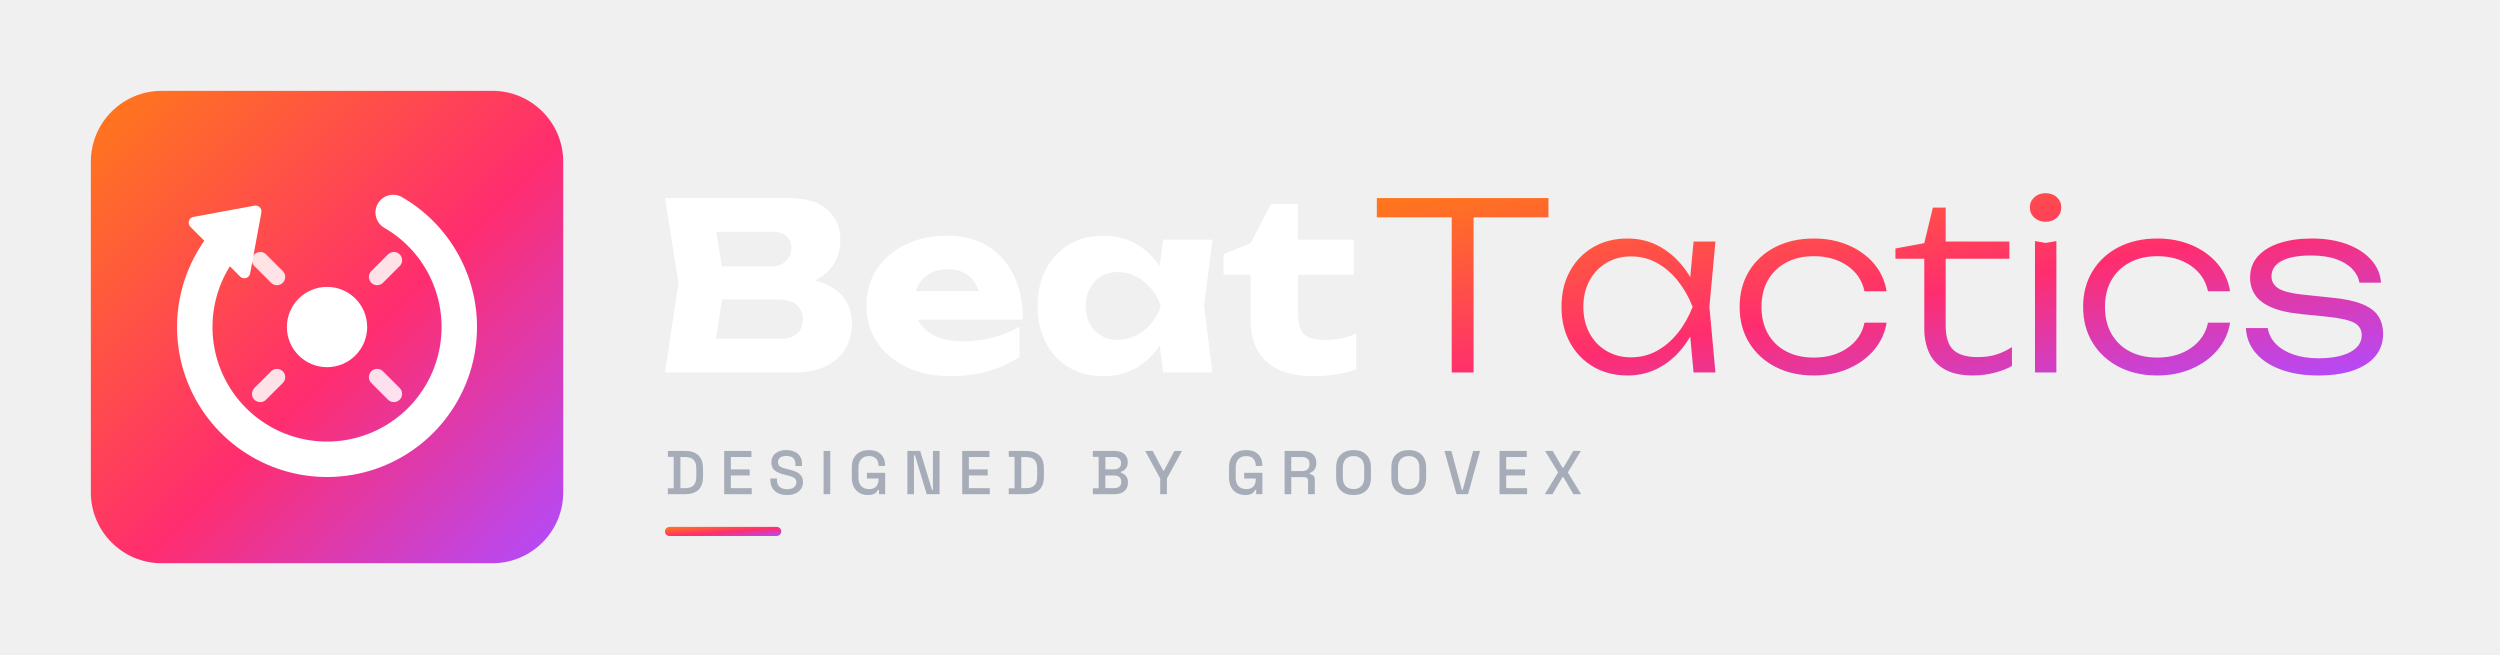
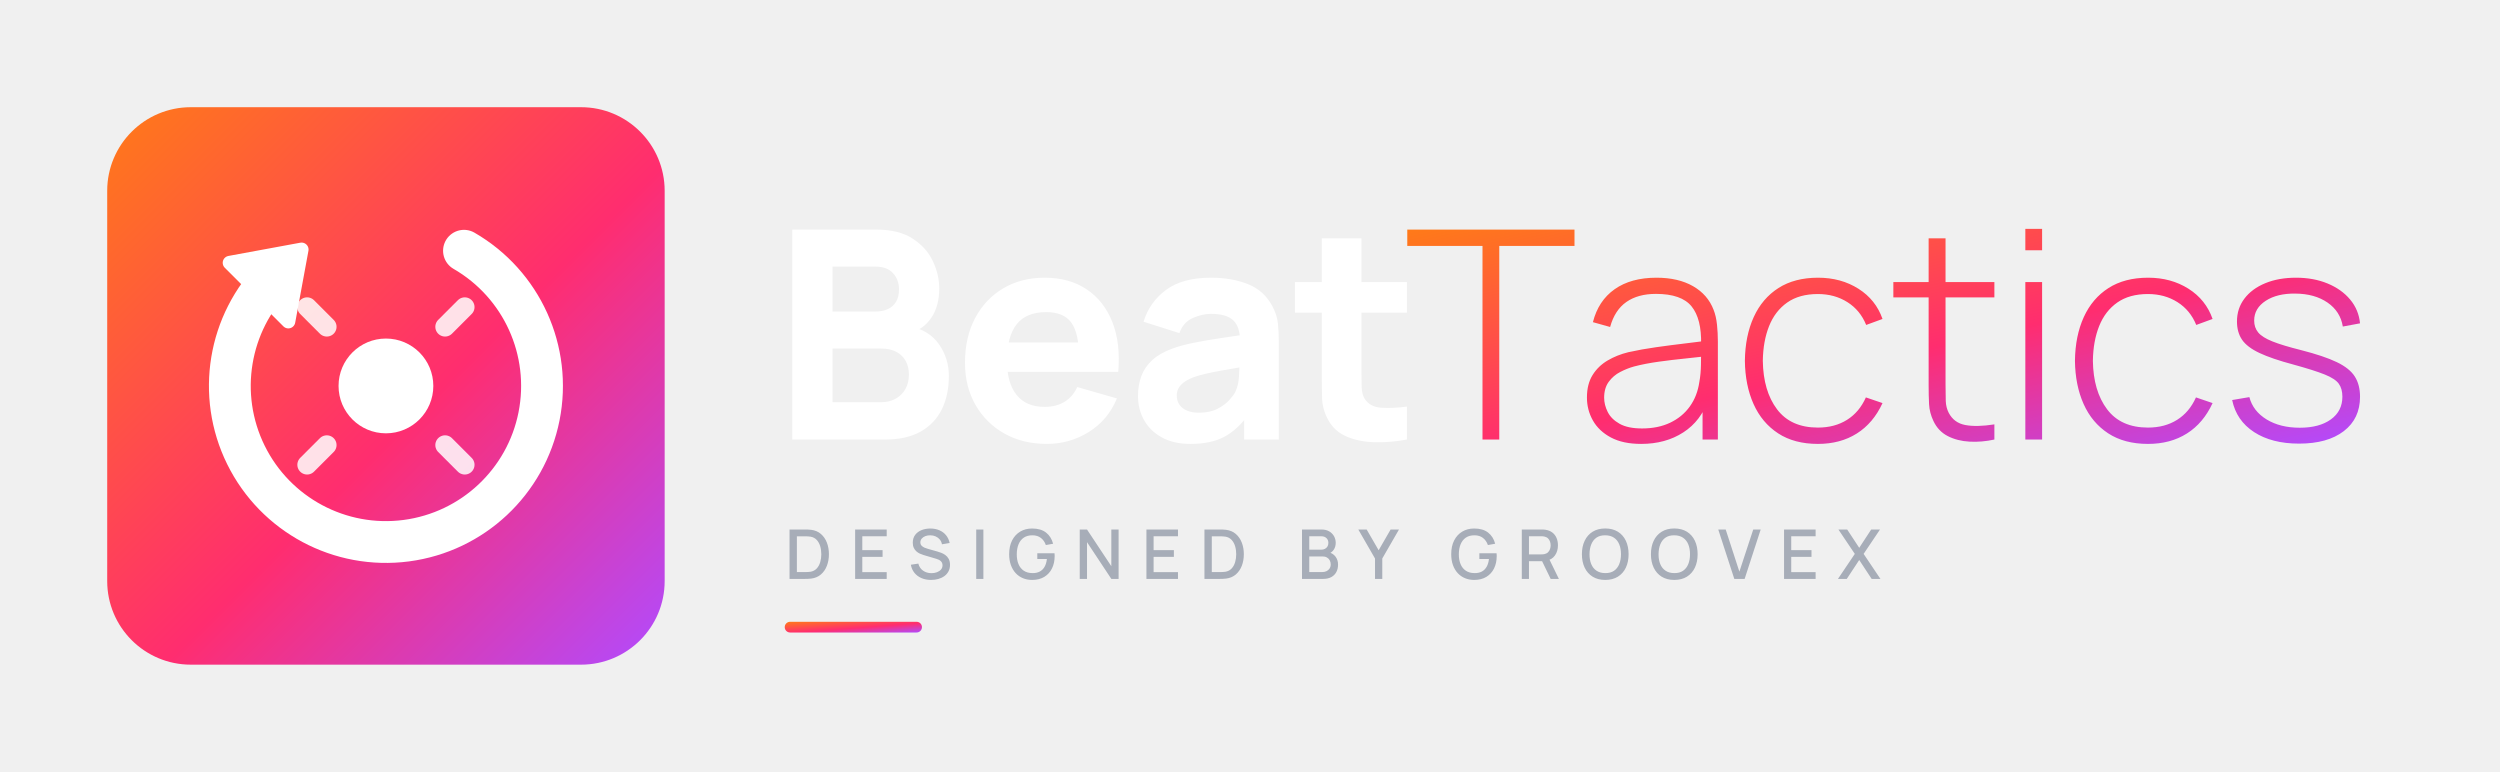
- <svg xmlns="http://www.w3.org/2000/svg" viewBox="0 0 1376 360" width="1376" height="360">
+ <svg xmlns="http://www.w3.org/2000/svg" viewBox="0 0 1166 360" width="1166" height="360">
  <defs>
    <linearGradient id="g" x1="0" y1="0" x2="1" y2="1">
      <stop offset="0" stop-color="#FF7A18" />
      <stop offset="0.55" stop-color="#FF2D6F" />
      <stop offset="1" stop-color="#B14BFF" />
    </linearGradient>
  </defs>
  <rect x="50" y="50" width="260" height="260" rx="39.0" fill="url(#g)" />
  <path d="M216.40,116.95 A72.8,72.8 0 1 1 128.52,128.52" fill="none" stroke="#FFFFFF" stroke-width="19.50" stroke-linecap="round" />
  <path d="M140.66,116.39 L107.12,122.57 L134.48,149.92 Z" fill="#FFFFFF" stroke="#FFFFFF" stroke-width="6.50" stroke-linejoin="round" />
  <circle cx="180" cy="180" r="22.10" fill="#FFFFFF" />
  <line x1="207.58" y1="207.58" x2="216.77" y2="216.77" stroke="#FFFFFF" stroke-width="9.10" stroke-linecap="round" opacity="0.85" />
  <line x1="152.42" y1="207.58" x2="143.23" y2="216.77" stroke="#FFFFFF" stroke-width="9.10" stroke-linecap="round" opacity="0.85" />
  <line x1="152.42" y1="152.42" x2="143.23" y2="143.23" stroke="#FFFFFF" stroke-width="9.10" stroke-linecap="round" opacity="0.85" />
  <line x1="207.58" y1="152.42" x2="216.77" y2="143.23" stroke="#FFFFFF" stroke-width="9.10" stroke-linecap="round" opacity="0.85" />
-   <path d="M433.984 158.024 436.16 153.032Q447.296 153.288 454.528 156.424Q461.76 159.56 465.344 165.128Q468.928 170.696 468.928 177.992Q468.928 185.8 465.344 191.88Q461.76 197.96 454.656 201.48Q447.552 205.0 436.928 205.0H366.016L373.44 155.72L366.016 109.0H434.368Q447.68 109.0 455.104 115.208Q462.528 121.416 462.528 132.424Q462.528 138.44 459.712 143.944Q456.896 149.448 450.688 153.224Q444.48 157.0 433.984 158.024ZM392.256 198.856 382.016 186.44H429.76Q435.52 186.44 438.72 183.624Q441.92 180.808 441.92 175.816Q441.92 170.824 438.464 167.816Q435.008 164.808 428.224 164.808H388.8V146.632H424.64Q429.248 146.632 432.384 143.88Q435.52 141.128 435.52 136.392Q435.52 132.552 432.832 130.056Q430.144 127.56 425.152 127.56H382.144L392.256 115.144L398.784 155.72ZM523.072 207.048Q509.76 207.048 499.328 202.184Q488.896 197.32 482.88 188.552Q476.864 179.784 476.864 168.136Q476.864 156.744 482.624 148.104Q488.384 139.464 498.432 134.6Q508.48 129.736 521.152 129.736Q534.336 129.736 543.616 135.432Q552.896 141.128 557.952 151.496Q563.008 161.864 563.008 175.944H497.984V160.2H548.288L539.712 165.704Q539.2 160.072 536.896 156.168Q534.592 152.264 530.816 150.216Q527.04 148.168 521.792 148.168Q516.032 148.168 511.936 150.472Q507.84 152.776 505.536 156.808Q503.232 160.84 503.232 166.216Q503.232 173.128 506.368 177.928Q509.504 182.728 515.584 185.288Q521.664 187.848 530.496 187.848Q538.56 187.848 546.56 185.736Q554.56 183.624 561.088 179.784V196.424Q553.536 201.544 543.872 204.296Q534.208 207.048 523.072 207.048ZM640.192 205.0 636.864 178.632 640.32 168.52 636.864 158.408 640.192 131.912H667.328L662.72 168.392L667.328 205.0ZM646.336 168.52Q644.544 180.04 639.232 188.744Q633.92 197.448 625.792 202.248Q617.664 207.048 607.296 207.048Q596.544 207.048 588.416 202.248Q580.288 197.448 575.68 188.68Q571.072 179.912 571.072 168.52Q571.072 156.872 575.68 148.168Q580.288 139.464 588.416 134.6Q596.544 129.736 607.296 129.736Q617.664 129.736 625.792 134.536Q633.92 139.336 639.296 147.976Q644.672 156.616 646.336 168.52ZM597.568 168.52Q597.568 173.896 599.808 178.12Q602.048 182.344 606.016 184.712Q609.984 187.08 615.104 187.08Q620.48 187.08 625.216 184.712Q629.952 182.344 633.536 178.12Q637.12 173.896 638.912 168.52Q637.12 163.016 633.536 158.792Q629.952 154.568 625.216 152.136Q620.48 149.704 615.104 149.704Q609.984 149.704 606.016 152.136Q602.048 154.568 599.808 158.792Q597.568 163.016 597.568 168.52ZM673.472 151.24V139.848L688.32 133.832L699.584 112.2H714.432V131.912H745.152V151.24H714.432V172.744Q714.432 180.68 717.632 183.88Q720.832 187.08 729.28 187.08Q734.656 187.08 738.816 186.12Q742.976 185.16 746.432 183.624V203.336Q742.592 204.744 736.32 205.896Q730.048 207.048 723.392 207.048Q711.232 207.048 703.488 203.336Q695.744 199.624 692.032 192.648Q688.32 185.672 688.32 176.328V151.24Z" fill="#FFFFFF" />
-   <path d="M799.024 114.76H811.056V205.0H799.024ZM757.808 109.0H852.272V119.624H757.808ZM932.144 205.0 929.584 177.736 932.784 168.904 929.584 160.2 932.144 132.936H944.176L940.848 168.904L944.176 205.0ZM936.752 168.904Q933.936 180.168 928.112 188.68Q922.288 197.192 914.032 201.928Q905.776 206.664 895.792 206.664Q885.168 206.664 876.976 201.864Q868.784 197.064 864.112 188.552Q859.44 180.04 859.44 168.904Q859.44 157.64 864.112 149.192Q868.784 140.744 876.976 136.008Q885.168 131.272 895.792 131.272Q905.776 131.272 914.032 136.008Q922.288 140.744 928.176 149.192Q934.064 157.64 936.752 168.904ZM871.472 168.904Q871.472 177.096 874.864 183.368Q878.256 189.64 884.208 193.16Q890.16 196.68 897.712 196.68Q905.392 196.68 911.856 193.16Q918.32 189.64 923.376 183.368Q928.432 177.096 931.632 168.904Q928.432 160.712 923.376 154.44Q918.32 148.168 911.856 144.648Q905.392 141.128 897.712 141.128Q890.16 141.128 884.208 144.648Q878.256 148.168 874.864 154.44Q871.472 160.712 871.472 168.904ZM1038.384 177.608Q1036.976 186.184 1031.408 192.712Q1025.84 199.24 1017.264 202.952Q1008.688 206.664 998.32 206.664Q986.288 206.664 977.072 201.864Q967.856 197.064 962.672 188.552Q957.488 180.04 957.488 168.904Q957.488 157.768 962.672 149.256Q967.856 140.744 977.072 136.008Q986.288 131.272 998.32 131.272Q1008.688 131.272 1017.264 134.92Q1025.84 138.568 1031.408 145.096Q1036.976 151.624 1038.384 160.328H1026.224Q1024.304 151.368 1016.688 146.184Q1009.072 141.0 998.32 141.0Q989.616 141.0 983.152 144.456Q976.688 147.912 973.104 154.12Q969.52 160.328 969.52 168.904Q969.52 177.48 973.104 183.752Q976.688 190.024 983.152 193.416Q989.616 196.808 998.32 196.808Q1009.2 196.808 1016.816 191.56Q1024.432 186.312 1026.224 177.608ZM1043.248 142.408V136.776L1059.12 133.832L1063.856 114.248H1070.896V132.936H1105.968V142.408H1070.896V179.016Q1070.896 188.744 1075.184 192.648Q1079.472 196.552 1088.432 196.552Q1094.32 196.552 1098.736 195.144Q1103.152 193.736 1107.376 191.048V201.416Q1104.304 203.336 1098.352 205.0Q1092.4 206.664 1086.0 206.664Q1076.272 206.664 1070.32 203.272Q1064.368 199.88 1061.744 194.056Q1059.12 188.232 1059.12 180.808V142.408ZM1120.048 132.68 1125.936 133.704 1131.824 132.68V205.0H1120.048ZM1125.808 122.056Q1122.224 122.056 1119.728 119.816Q1117.232 117.576 1117.232 114.12Q1117.232 110.792 1119.728 108.552Q1122.224 106.312 1125.808 106.312Q1129.648 106.312 1132.08 108.552Q1134.512 110.792 1134.512 114.12Q1134.512 117.576 1132.08 119.816Q1129.648 122.056 1125.808 122.056ZM1227.44 177.608Q1226.032 186.184 1220.464 192.712Q1214.896 199.24 1206.32 202.952Q1197.744 206.664 1187.376 206.664Q1175.344 206.664 1166.128 201.864Q1156.912 197.064 1151.728 188.552Q1146.544 180.04 1146.544 168.904Q1146.544 157.768 1151.728 149.256Q1156.912 140.744 1166.128 136.008Q1175.344 131.272 1187.376 131.272Q1197.744 131.272 1206.32 134.92Q1214.896 138.568 1220.464 145.096Q1226.032 151.624 1227.44 160.328H1215.28Q1213.36 151.368 1205.744 146.184Q1198.128 141.0 1187.376 141.0Q1178.672 141.0 1172.208 144.456Q1165.744 147.912 1162.16 154.12Q1158.576 160.328 1158.576 168.904Q1158.576 177.48 1162.16 183.752Q1165.744 190.024 1172.208 193.416Q1178.672 196.808 1187.376 196.808Q1198.256 196.808 1205.872 191.56Q1213.488 186.312 1215.28 177.608ZM1311.664 183.88Q1311.664 190.792 1307.504 195.912Q1303.344 201.032 1295.344 203.848Q1287.344 206.664 1275.952 206.664Q1264.304 206.664 1255.408 203.4Q1246.512 200.136 1241.52 194.248Q1236.528 188.36 1236.144 180.552H1248.176Q1248.944 185.544 1252.656 189.32Q1256.368 193.096 1262.384 195.144Q1268.4 197.192 1276.08 197.192Q1287.216 197.192 1293.552 193.8Q1299.888 190.408 1299.888 184.52Q1299.888 179.912 1295.792 177.672Q1291.696 175.432 1280.56 174.28L1266.608 172.872Q1256.24 171.848 1250.032 169.096Q1243.824 166.344 1241.136 162.184Q1238.448 158.024 1238.448 152.904Q1238.448 145.864 1242.736 141.064Q1247.024 136.264 1254.704 133.768Q1262.384 131.272 1272.496 131.272Q1283.248 131.272 1291.632 134.344Q1300.016 137.416 1305.008 142.92Q1310 148.424 1310.512 155.592H1298.608Q1297.968 151.496 1294.768 148.104Q1291.568 144.712 1285.872 142.664Q1280.176 140.616 1271.856 140.616Q1261.616 140.616 1255.92 143.56Q1250.224 146.504 1250.224 152.136Q1250.224 156.232 1253.936 158.664Q1257.648 161.096 1267.12 162.12L1282.992 163.784Q1293.872 164.808 1300.144 167.368Q1306.416 169.928 1309.04 174.024Q1311.664 178.12 1311.664 183.88Z" fill="url(#g)" />
-   <path d="M367.598 272.0V268.736H370.794V251.464H367.598V248.2H377.118Q381.878 248.2 384.411 250.614Q386.944 253.028 386.944 257.89V262.344Q386.944 267.206 384.411 269.603Q381.878 272.0 377.118 272.0ZM374.5 268.668H377.152Q380.246 268.668 381.742 267.104Q383.238 265.54 383.238 262.446V257.754Q383.238 254.626 381.742 253.096Q380.246 251.566 377.152 251.566H374.5ZM398.592 272.0V248.2H413.586V251.532H402.264V258.366H412.634V261.698H402.264V268.668H413.756V272.0ZM433.19 272.476Q430.504 272.476 428.43 271.524Q426.356 270.572 425.183 268.719Q424.01 266.866 424.01 264.214V263.364H427.648V264.214Q427.648 266.73 429.161 267.988Q430.674 269.246 433.19 269.246Q435.74 269.246 437.032 268.175Q438.324 267.104 438.324 265.404Q438.324 264.282 437.712 263.568Q437.1 262.854 435.978 262.429Q434.856 262.004 433.292 261.63L432.034 261.324Q429.756 260.78 428.073 259.981Q426.39 259.182 425.472 257.856Q424.554 256.53 424.554 254.456Q424.554 252.348 425.591 250.852Q426.628 249.356 428.464 248.54Q430.3 247.724 432.782 247.724Q435.264 247.724 437.219 248.574Q439.174 249.424 440.296 251.09Q441.418 252.756 441.418 255.272V256.496H437.78V255.272Q437.78 253.742 437.151 252.79Q436.522 251.838 435.4 251.396Q434.278 250.954 432.782 250.954Q430.606 250.954 429.399 251.855Q428.192 252.756 428.192 254.354Q428.192 255.442 428.719 256.139Q429.246 256.836 430.266 257.278Q431.286 257.72 432.816 258.06L434.074 258.366Q436.386 258.876 438.154 259.675Q439.922 260.474 440.942 261.834Q441.962 263.194 441.962 265.336Q441.962 267.478 440.891 269.076Q439.82 270.674 437.848 271.575Q435.876 272.476 433.19 272.476ZM453.304 272.0V248.2H456.976V272.0ZM477.702 272.476Q475.152 272.476 473.146 271.371Q471.14 270.266 469.984 268.124Q468.828 265.982 468.828 262.888V257.312Q468.828 252.654 471.378 250.189Q473.928 247.724 478.28 247.724Q482.564 247.724 484.876 250.053Q487.188 252.382 487.188 256.292V256.462H483.55V256.19Q483.55 254.728 482.972 253.555Q482.394 252.382 481.238 251.702Q480.082 251.022 478.28 251.022Q475.56 251.022 474.03 252.671Q472.5 254.32 472.5 257.244V262.956Q472.5 265.846 474.03 267.529Q475.56 269.212 478.314 269.212Q481.034 269.212 482.292 267.716Q483.55 266.22 483.55 263.84V263.398H477.158V260.236H487.188V272.0H483.788V269.586H483.244Q482.938 270.232 482.343 270.912Q481.748 271.592 480.643 272.034Q479.538 272.476 477.702 272.476ZM499.414 272.0V248.2H506.486L512.946 269.552H513.49V248.2H517.128V272.0H510.056L503.596 250.614H503.052V272.0ZM529.592 272.0V248.2H544.586V251.532H533.264V258.366H543.634V261.698H533.264V268.668H544.756V272.0ZM555.214 272.0V268.736H558.41V251.464H555.214V248.2H564.734Q569.494 248.2 572.027 250.614Q574.56 253.028 574.56 257.89V262.344Q574.56 267.206 572.027 269.603Q569.494 272.0 564.734 272.0ZM562.116 268.668H564.768Q567.862 268.668 569.358 267.104Q570.854 265.54 570.854 262.446V257.754Q570.854 254.626 569.358 253.096Q567.862 251.566 564.768 251.566H562.116ZM601.494 272.0V268.736H604.69V251.464H601.494V248.2H613.564Q615.706 248.2 617.304 248.931Q618.902 249.662 619.803 251.005Q620.704 252.348 620.704 254.184V254.524Q620.704 256.156 620.092 257.21Q619.48 258.264 618.613 258.842Q617.746 259.42 616.964 259.658V260.202Q617.746 260.406 618.647 261.001Q619.548 261.596 620.177 262.65Q620.806 263.704 620.806 265.404V265.744Q620.806 267.716 619.888 269.11Q618.97 270.504 617.355 271.252Q615.74 272.0 613.632 272.0ZM608.396 268.668H613.19Q615.026 268.668 616.08 267.784Q617.134 266.9 617.134 265.336V265.03Q617.134 263.466 616.097 262.582Q615.06 261.698 613.19 261.698H608.396ZM608.396 258.332H613.19Q614.924 258.332 615.978 257.465Q617.032 256.598 617.032 255.102V254.762Q617.032 253.266 615.995 252.399Q614.958 251.532 613.19 251.532H608.396ZM638.574 272.0V263.364L630.312 248.2H634.46L640.172 258.978H640.682L646.394 248.2H650.542L642.28 263.364V272.0ZM685.33 272.476Q682.78 272.476 680.774 271.371Q678.768 270.266 677.612 268.124Q676.456 265.982 676.456 262.888V257.312Q676.456 252.654 679.006 250.189Q681.556 247.724 685.908 247.724Q690.192 247.724 692.504 250.053Q694.816 252.382 694.816 256.292V256.462H691.178V256.19Q691.178 254.728 690.6 253.555Q690.022 252.382 688.866 251.702Q687.71 251.022 685.908 251.022Q683.188 251.022 681.658 252.671Q680.128 254.32 680.128 257.244V262.956Q680.128 265.846 681.658 267.529Q683.188 269.212 685.942 269.212Q688.662 269.212 689.92 267.716Q691.178 266.22 691.178 263.84V263.398H684.786V260.236H694.816V272.0H691.416V269.586H690.872Q690.566 270.232 689.971 270.912Q689.376 271.592 688.271 272.034Q687.166 272.476 685.33 272.476ZM707.042 272.0V248.2H717.038Q719.248 248.2 720.931 248.965Q722.614 249.73 723.549 251.158Q724.484 252.586 724.484 254.558V254.932Q724.484 257.176 723.413 258.519Q722.342 259.862 720.812 260.406V260.95Q722.104 261.018 722.886 261.817Q723.668 262.616 723.668 264.112V272.0H719.962V264.622Q719.962 263.704 719.486 263.16Q719.01 262.616 717.956 262.616H710.714V272.0ZM710.714 259.284H716.63Q718.602 259.284 719.69 258.281Q720.778 257.278 720.778 255.544V255.272Q720.778 253.538 719.707 252.535Q718.636 251.532 716.63 251.532H710.714ZM744.972 272.476Q740.586 272.476 738.002 270.011Q735.418 267.546 735.418 262.888V257.312Q735.418 252.654 738.002 250.189Q740.586 247.724 744.972 247.724Q749.358 247.724 751.959 250.189Q754.56 252.654 754.56 257.312V262.888Q754.56 267.546 751.959 270.011Q749.358 272.476 744.972 272.476ZM744.972 269.178Q747.794 269.178 749.324 267.529Q750.854 265.88 750.854 263.024V257.176Q750.854 254.32 749.324 252.671Q747.794 251.022 744.972 251.022Q742.218 251.022 740.654 252.671Q739.09 254.32 739.09 257.176V263.024Q739.09 265.88 740.654 267.529Q742.218 269.178 744.972 269.178ZM775.354 272.476Q770.968 272.476 768.384 270.011Q765.8 267.546 765.8 262.888V257.312Q765.8 252.654 768.384 250.189Q770.968 247.724 775.354 247.724Q779.74 247.724 782.341 250.189Q784.942 252.654 784.942 257.312V262.888Q784.942 267.546 782.341 270.011Q779.74 272.476 775.354 272.476ZM775.354 269.178Q778.176 269.178 779.706 267.529Q781.236 265.88 781.236 263.024V257.176Q781.236 254.32 779.706 252.671Q778.176 251.022 775.354 251.022Q772.6 251.022 771.036 252.671Q769.472 254.32 769.472 257.176V263.024Q769.472 265.88 771.036 267.529Q772.6 269.178 775.354 269.178ZM801.656 272.0 795.026 248.2H798.834L804.614 269.688H805.056L810.802 248.2H814.61L808.014 272.0ZM825.34 272.0V248.2H840.334V251.532H829.012V258.366H839.382V261.698H829.012V268.668H840.504V272.0ZM850.282 272.0 857.592 259.998 850.384 248.2H854.6L859.972 257.38H860.516L865.922 248.2H870.138L862.93 259.998L870.24 272.0H865.99L860.516 262.616H859.972L854.498 272.0Z" fill="#A7ADB8" />
+   <path d="M369.52 205.0V107.08H408.688Q419.16 107.08 425.62 111.262Q432.08 115.444 435.072 121.768Q438.064 128.092 438.064 134.552Q438.064 142.78 434.358 148.22Q430.652 153.66 424.192 155.496V152.096Q433.372 154.0 437.962 160.596Q442.552 167.192 442.552 175.352Q442.552 184.124 439.322 190.788Q436.092 197.452 429.496 201.226Q422.9 205.0 412.904 205.0ZM388.288 187.592H411.0Q414.74 187.592 417.664 185.994Q420.588 184.396 422.254 181.506Q423.92 178.616 423.92 174.672Q423.92 171.204 422.492 168.484Q421.064 165.764 418.174 164.166Q415.284 162.568 411.0 162.568H388.288ZM388.288 145.296H408.416Q411.544 145.296 413.992 144.208Q416.44 143.12 417.868 140.842Q419.296 138.564 419.296 134.96Q419.296 130.472 416.508 127.412Q413.72 124.352 408.416 124.352H388.288ZM488.288 207.04Q477.0 207.04 468.398 202.178Q459.796 197.316 454.934 188.782Q450.072 180.248 450.072 169.232Q450.072 157.196 454.832 148.288Q459.592 139.38 467.956 134.45Q476.32 129.52 487.2 129.52Q498.76 129.52 506.852 134.96Q514.944 140.4 518.82 150.26Q522.696 160.12 521.54 173.448H503.248V166.648Q503.248 155.428 499.678 150.498Q496.108 145.568 488.016 145.568Q478.564 145.568 474.11 151.314Q469.656 157.06 469.656 168.28Q469.656 178.548 474.11 184.158Q478.564 189.768 487.2 189.768Q492.64 189.768 496.516 187.388Q500.392 185.008 502.432 180.52L520.928 185.824Q516.78 195.888 507.838 201.464Q498.896 207.04 488.288 207.04ZM463.944 173.448V159.712H512.632V173.448ZM555.24 207.04Q547.352 207.04 541.878 204.014Q536.404 200.988 533.582 195.922Q530.76 190.856 530.76 184.736Q530.76 179.636 532.324 175.42Q533.888 171.204 537.39 167.974Q540.892 164.744 546.808 162.568Q550.888 161.072 556.532 159.916Q562.176 158.76 569.316 157.706Q576.456 156.652 585.024 155.36L578.36 159.032Q578.36 152.504 575.232 149.444Q572.104 146.384 564.76 146.384Q560.68 146.384 556.26 148.356Q551.84 150.328 550.072 155.36L533.344 150.056Q536.132 140.944 543.816 135.232Q551.5 129.52 564.76 129.52Q574.484 129.52 582.032 132.512Q589.58 135.504 593.456 142.848Q595.632 146.928 596.04 151.008Q596.448 155.088 596.448 160.12V205.0H580.264V189.904L582.576 193.032Q577.204 200.444 570.982 203.742Q564.76 207.04 555.24 207.04ZM559.184 192.488Q564.284 192.488 567.786 190.686Q571.288 188.884 573.362 186.572Q575.436 184.26 576.184 182.696Q577.612 179.704 577.85 175.726Q578.088 171.748 578.088 169.096L583.528 170.456Q575.3 171.816 570.2 172.734Q565.1 173.652 561.972 174.4Q558.844 175.148 556.464 176.032Q553.744 177.12 552.078 178.378Q550.412 179.636 549.63 181.132Q548.848 182.628 548.848 184.464Q548.848 186.98 550.106 188.782Q551.364 190.584 553.676 191.536Q555.988 192.488 559.184 192.488ZM656.192 205.0Q648.576 206.428 641.266 206.258Q633.956 206.088 628.21 203.674Q622.464 201.26 619.472 195.888Q616.752 190.856 616.616 185.654Q616.48 180.452 616.48 173.856V111.16H634.976V172.768Q634.976 177.052 635.078 180.486Q635.18 183.92 636.472 185.96Q638.92 189.836 644.292 190.176Q649.664 190.516 656.192 189.632ZM603.968 145.84V131.56H656.192V145.84Z" fill="#FFFFFF" />
+   <path d="M691.44 205.0V114.696H656.352V107.08H734.348V114.696H699.26V205.0ZM765.444 207.04Q756.944 207.04 751.334 204.048Q745.724 201.056 742.936 196.126Q740.148 191.196 740.148 185.416Q740.148 179.16 742.766 174.944Q745.384 170.728 749.77 168.144Q754.156 165.56 759.46 164.268Q765.512 162.908 772.516 161.922Q779.52 160.936 785.878 160.188Q792.236 159.44 796.248 158.896L793.392 160.596Q793.664 148.696 788.938 142.882Q784.212 137.068 772.312 137.068Q763.948 137.068 758.542 140.842Q753.136 144.616 750.96 152.504L742.936 150.26Q745.452 140.264 753.068 134.892Q760.684 129.52 772.584 129.52Q782.716 129.52 789.618 133.464Q796.52 137.408 799.24 144.548Q800.396 147.472 800.804 151.382Q801.212 155.292 801.212 159.236V205.0H794.072V185.688L796.724 186.368Q793.392 196.296 785.096 201.668Q776.8 207.04 765.444 207.04ZM765.852 199.832Q773.332 199.832 778.976 197.146Q784.62 194.46 788.122 189.598Q791.624 184.736 792.576 178.14Q793.256 174.468 793.324 170.184Q793.392 165.9 793.392 163.86L796.792 166.036Q792.372 166.58 786.218 167.192Q780.064 167.804 773.672 168.688Q767.28 169.572 762.112 170.932Q758.916 171.816 755.686 173.482Q752.456 175.148 750.314 178.072Q748.172 180.996 748.172 185.484Q748.172 188.816 749.838 192.148Q751.504 195.48 755.38 197.656Q759.256 199.832 765.852 199.832ZM847.88 207.04Q836.864 207.04 829.316 202.11Q821.768 197.18 817.858 188.442Q813.948 179.704 813.812 168.28Q813.948 156.652 817.926 147.914Q821.904 139.176 829.452 134.348Q837 129.52 847.948 129.52Q858.624 129.52 866.75 134.654Q874.876 139.788 878.004 148.764L870.388 151.552Q867.6 144.684 861.616 140.91Q855.632 137.136 847.88 137.136Q839.176 137.136 833.532 141.114Q827.888 145.092 825.1 152.096Q822.312 159.1 822.176 168.28Q822.38 182.356 828.806 190.89Q835.232 199.424 847.88 199.424Q855.7 199.424 861.446 195.82Q867.192 192.216 870.252 185.348L878.004 188.0Q873.72 197.316 866.036 202.178Q858.352 207.04 847.88 207.04ZM930.18 205.0Q924.332 206.292 918.62 205.986Q912.908 205.68 908.454 203.402Q904 201.124 901.756 196.364Q899.92 192.488 899.716 188.544Q899.512 184.6 899.512 179.5V111.16H907.4V179.364Q907.4 183.988 907.502 187.014Q907.604 190.04 908.896 192.556Q911.344 197.248 916.648 198.234Q921.952 199.22 930.18 197.928ZM883.056 138.7V131.56H930.18V138.7ZM944.616 116.736V106.74H952.436V116.736ZM944.616 205.0V131.56H952.436V205.0ZM1001.824 207.04Q990.808 207.04 983.26 202.11Q975.712 197.18 971.802 188.442Q967.892 179.704 967.756 168.28Q967.892 156.652 971.87 147.914Q975.848 139.176 983.396 134.348Q990.944 129.52 1001.892 129.52Q1012.568 129.52 1020.694 134.654Q1028.82 139.788 1031.948 148.764L1024.332 151.552Q1021.544 144.684 1015.56 140.91Q1009.576 137.136 1001.824 137.136Q993.12 137.136 987.476 141.114Q981.832 145.092 979.044 152.096Q976.256 159.1 976.12 168.28Q976.324 182.356 982.75 190.89Q989.176 199.424 1001.824 199.424Q1009.644 199.424 1015.39 195.82Q1021.136 192.216 1024.196 185.348L1031.948 188.0Q1027.664 197.316 1019.98 202.178Q1012.296 207.04 1001.824 207.04ZM1072.292 206.904Q1059.576 206.904 1051.314 201.532Q1043.052 196.16 1041.08 186.572L1049.104 185.212Q1050.804 191.74 1057.128 195.616Q1063.452 199.492 1072.632 199.492Q1081.744 199.492 1087.116 195.616Q1092.488 191.74 1092.488 185.008Q1092.488 181.336 1090.822 178.99Q1089.156 176.644 1084.26 174.672Q1079.364 172.7 1069.708 170.048Q1059.508 167.328 1053.762 164.608Q1048.016 161.888 1045.67 158.42Q1043.324 154.952 1043.324 149.92Q1043.324 143.868 1046.792 139.278Q1050.26 134.688 1056.482 132.104Q1062.704 129.52 1070.864 129.52Q1079.024 129.52 1085.552 132.206Q1092.08 134.892 1096.092 139.686Q1100.104 144.48 1100.716 150.804L1092.692 152.3Q1091.536 145.228 1085.552 141.114Q1079.568 137.0 1070.592 136.932Q1062.092 136.796 1056.72 140.298Q1051.348 143.8 1051.348 149.512Q1051.348 152.776 1053.218 155.054Q1055.088 157.332 1059.848 159.236Q1064.608 161.14 1073.312 163.316Q1083.92 166.036 1089.87 168.892Q1095.82 171.748 1098.268 175.59Q1100.716 179.432 1100.716 185.076Q1100.716 195.276 1093.134 201.09Q1085.552 206.904 1072.292 206.904Z" fill="url(#g)" />
+   <path d="M368.24 270.0V246.96H375.456Q375.776 246.96 376.648 246.976Q377.52 246.992 378.32 247.104Q381.024 247.44 382.872 249.04Q384.72 250.64 385.664 253.096Q386.608 255.552 386.608 258.48Q386.608 261.424 385.664 263.88Q384.72 266.336 382.872 267.928Q381.024 269.52 378.32 269.856Q377.52 269.968 376.648 269.984Q375.776 270.0 375.456 270.0ZM371.664 266.816H375.456Q376.0 266.816 376.752 266.784Q377.504 266.752 378.08 266.656Q379.84 266.32 380.936 265.128Q382.032 263.936 382.544 262.192Q383.056 260.448 383.056 258.48Q383.056 256.448 382.528 254.712Q382.0 252.976 380.904 251.8Q379.808 250.624 378.08 250.304Q377.504 250.192 376.744 250.168Q375.984 250.144 375.456 250.144H371.664ZM398.836 270.0V246.96H413.556V250.112H402.18V256.576H411.636V259.728H402.18V266.848H413.556V270.0ZM434.248 270.48Q431.768 270.48 429.776 269.624Q427.784 268.768 426.496 267.176Q425.208 265.584 424.824 263.392L428.312 262.864Q428.84 264.976 430.52 266.152Q432.2 267.328 434.44 267.328Q435.832 267.328 437.0 266.888Q438.168 266.448 438.88 265.624Q439.592 264.8 439.592 263.648Q439.592 263.024 439.376 262.544Q439.16 262.064 438.784 261.704Q438.408 261.344 437.872 261.08Q437.336 260.816 436.696 260.624L430.792 258.88Q429.928 258.624 429.032 258.216Q428.136 257.808 427.392 257.144Q426.648 256.48 426.184 255.496Q425.72 254.512 425.72 253.104Q425.72 250.976 426.816 249.496Q427.912 248.016 429.784 247.256Q431.656 246.496 433.976 246.496Q436.312 246.528 438.16 247.328Q440.008 248.128 441.232 249.624Q442.456 251.12 442.92 253.248L439.336 253.856Q439.096 252.56 438.312 251.624Q437.528 250.688 436.392 250.184Q435.256 249.68 433.928 249.664Q432.648 249.632 431.584 250.048Q430.52 250.464 429.888 251.216Q429.256 251.968 429.256 252.944Q429.256 253.904 429.816 254.496Q430.376 255.088 431.2 255.432Q432.024 255.776 432.84 256.0L437.096 257.2Q437.896 257.424 438.912 257.8Q439.928 258.176 440.88 258.848Q441.832 259.52 442.456 260.632Q443.08 261.744 443.08 263.424Q443.08 265.168 442.376 266.488Q441.672 267.808 440.448 268.696Q439.224 269.584 437.624 270.032Q436.024 270.48 434.248 270.48ZM455.308 270.0V246.96H458.652V270.0ZM481.376 270.48Q479.056 270.48 477.104 269.672Q475.152 268.864 473.712 267.312Q472.272 265.76 471.472 263.536Q470.672 261.312 470.672 258.48Q470.672 254.752 472.032 252.072Q473.392 249.392 475.808 247.944Q478.224 246.496 481.376 246.496Q485.44 246.496 487.864 248.384Q490.288 250.272 491.168 253.6L487.776 254.208Q487.072 252.144 485.504 250.912Q483.936 249.68 481.568 249.664Q479.12 249.648 477.496 250.752Q475.872 251.856 475.056 253.848Q474.24 255.84 474.224 258.48Q474.208 261.12 475.024 263.096Q475.84 265.072 477.48 266.176Q479.12 267.28 481.568 267.296Q483.536 267.328 484.952 266.568Q486.368 265.808 487.2 264.336Q488.032 262.864 488.272 260.72H483.792V258.032H491.824Q491.856 258.32 491.872 258.792Q491.888 259.264 491.888 259.392Q491.888 262.592 490.656 265.104Q489.424 267.616 487.072 269.048Q484.72 270.48 481.376 270.48ZM503.588 270.0V246.96H506.98L518.324 264.08V246.96H521.716V270.0H518.324L506.98 252.864V270.0ZM534.696 270.0V246.96H549.416V250.112H538.04V256.576H547.496V259.728H538.04V266.848H549.416V270.0ZM561.756 270.0V246.96H568.972Q569.292 246.96 570.164 246.976Q571.036 246.992 571.836 247.104Q574.54 247.44 576.388 249.04Q578.236 250.64 579.18 253.096Q580.124 255.552 580.124 258.48Q580.124 261.424 579.18 263.88Q578.236 266.336 576.388 267.928Q574.54 269.52 571.836 269.856Q571.036 269.968 570.164 269.984Q569.292 270.0 568.972 270.0ZM565.18 266.816H568.972Q569.516 266.816 570.268 266.784Q571.02 266.752 571.596 266.656Q573.356 266.32 574.452 265.128Q575.548 263.936 576.06 262.192Q576.572 260.448 576.572 258.48Q576.572 256.448 576.044 254.712Q575.516 252.976 574.42 251.8Q573.324 250.624 571.596 250.304Q571.02 250.192 570.26 250.168Q569.5 250.144 568.972 250.144H565.18ZM607.252 270.0V246.96H616.308Q618.5 246.96 619.988 247.856Q621.476 248.752 622.228 250.168Q622.98 251.584 622.98 253.152Q622.98 255.056 622.044 256.416Q621.108 257.776 619.524 258.272L619.492 257.488Q621.7 258.032 622.884 259.608Q624.068 261.184 624.068 263.28Q624.068 265.312 623.26 266.816Q622.452 268.32 620.908 269.16Q619.364 270.0 617.172 270.0ZM610.644 266.816H616.66Q617.796 266.816 618.7 266.384Q619.604 265.952 620.124 265.144Q620.644 264.336 620.644 263.216Q620.644 262.176 620.188 261.336Q619.732 260.496 618.876 260.008Q618.02 259.52 616.868 259.52H610.644ZM610.644 256.368H616.26Q617.188 256.368 617.932 255.992Q618.676 255.616 619.116 254.904Q619.556 254.192 619.556 253.184Q619.556 251.84 618.66 250.976Q617.764 250.112 616.26 250.112H610.644ZM641.304 270.0V260.48L633.512 246.96H637.416L643.0 256.64L648.584 246.96H652.488L644.696 260.48V270.0ZM687.552 270.48Q685.232 270.48 683.28 269.672Q681.328 268.864 679.888 267.312Q678.448 265.76 677.648 263.536Q676.848 261.312 676.848 258.48Q676.848 254.752 678.208 252.072Q679.568 249.392 681.984 247.944Q684.4 246.496 687.552 246.496Q691.616 246.496 694.04 248.384Q696.464 250.272 697.344 253.6L693.952 254.208Q693.248 252.144 691.68 250.912Q690.112 249.68 687.744 249.664Q685.296 249.648 683.672 250.752Q682.048 251.856 681.232 253.848Q680.416 255.84 680.4 258.48Q680.384 261.12 681.2 263.096Q682.016 265.072 683.656 266.176Q685.296 267.28 687.744 267.296Q689.712 267.328 691.128 266.568Q692.544 265.808 693.376 264.336Q694.208 262.864 694.448 260.72H689.968V258.032H698Q698.032 258.32 698.048 258.792Q698.064 259.264 698.064 259.392Q698.064 262.592 696.832 265.104Q695.6 267.616 693.248 269.048Q690.896 270.48 687.552 270.48ZM709.764 270.0V246.96H719.076Q719.412 246.96 719.908 246.984Q720.404 247.008 720.852 247.088Q722.772 247.392 724.06 248.4Q725.348 249.408 725.988 250.944Q726.628 252.48 726.628 254.336Q726.628 257.088 725.22 259.08Q723.812 261.072 720.996 261.568L719.636 261.728H713.108V270.0ZM723.236 270.0 718.692 260.624 722.068 259.76 727.06 270.0ZM713.108 258.56H718.948Q719.268 258.56 719.66 258.528Q720.052 258.496 720.404 258.416Q721.428 258.176 722.052 257.528Q722.676 256.88 722.948 256.032Q723.22 255.184 723.22 254.336Q723.22 253.488 722.948 252.648Q722.676 251.808 722.052 251.16Q721.428 250.512 720.404 250.272Q720.052 250.176 719.66 250.144Q719.268 250.112 718.948 250.112H713.108ZM748.696 270.48Q745.24 270.48 742.808 268.968Q740.376 267.456 739.088 264.752Q737.8 262.048 737.8 258.48Q737.8 254.912 739.088 252.208Q740.376 249.504 742.808 247.992Q745.24 246.48 748.696 246.48Q752.136 246.48 754.576 247.992Q757.016 249.504 758.296 252.208Q759.576 254.912 759.576 258.48Q759.576 262.048 758.296 264.752Q757.016 267.456 754.576 268.968Q752.136 270.48 748.696 270.48ZM748.696 267.296Q751.144 267.328 752.768 266.216Q754.392 265.104 755.208 263.112Q756.024 261.12 756.024 258.48Q756.024 255.84 755.208 253.864Q754.392 251.888 752.768 250.784Q751.144 249.68 748.696 249.664Q746.248 249.632 744.624 250.736Q743 251.84 742.184 253.84Q741.368 255.84 741.352 258.48Q741.336 261.12 742.152 263.096Q742.968 265.072 744.608 266.176Q746.248 267.28 748.696 267.296ZM780.892 270.48Q777.436 270.48 775.004 268.968Q772.572 267.456 771.284 264.752Q769.996 262.048 769.996 258.48Q769.996 254.912 771.284 252.208Q772.572 249.504 775.004 247.992Q777.436 246.48 780.892 246.48Q784.332 246.48 786.772 247.992Q789.212 249.504 790.492 252.208Q791.772 254.912 791.772 258.48Q791.772 262.048 790.492 264.752Q789.212 267.456 786.772 268.968Q784.332 270.48 780.892 270.48ZM780.892 267.296Q783.34 267.328 784.964 266.216Q786.588 265.104 787.404 263.112Q788.22 261.12 788.22 258.48Q788.22 255.84 787.404 253.864Q786.588 251.888 784.964 250.784Q783.34 249.68 780.892 249.664Q778.444 249.632 776.82 250.736Q775.196 251.84 774.38 253.84Q773.564 255.84 773.548 258.48Q773.532 261.12 774.348 263.096Q775.164 265.072 776.804 266.176Q778.444 267.28 780.892 267.296ZM808.88 270.0 801.392 246.96H804.864L811.248 266.624L817.712 246.96H821.184L813.696 270.0ZM832.084 270.0V246.96H846.804V250.112H835.428V256.576H844.884V259.728H835.428V266.848H846.804V270.0ZM857.224 270.0 865.08 258.336 857.432 246.96H861.528L867.144 255.504L872.728 246.96H876.84L869.192 258.336L877.032 270.0H872.936L867.144 261.184L861.336 270.0Z" fill="#A7ADB8" />
  <rect x="366" y="290" width="64" height="5" rx="2.5" fill="url(#g)" />
</svg>
